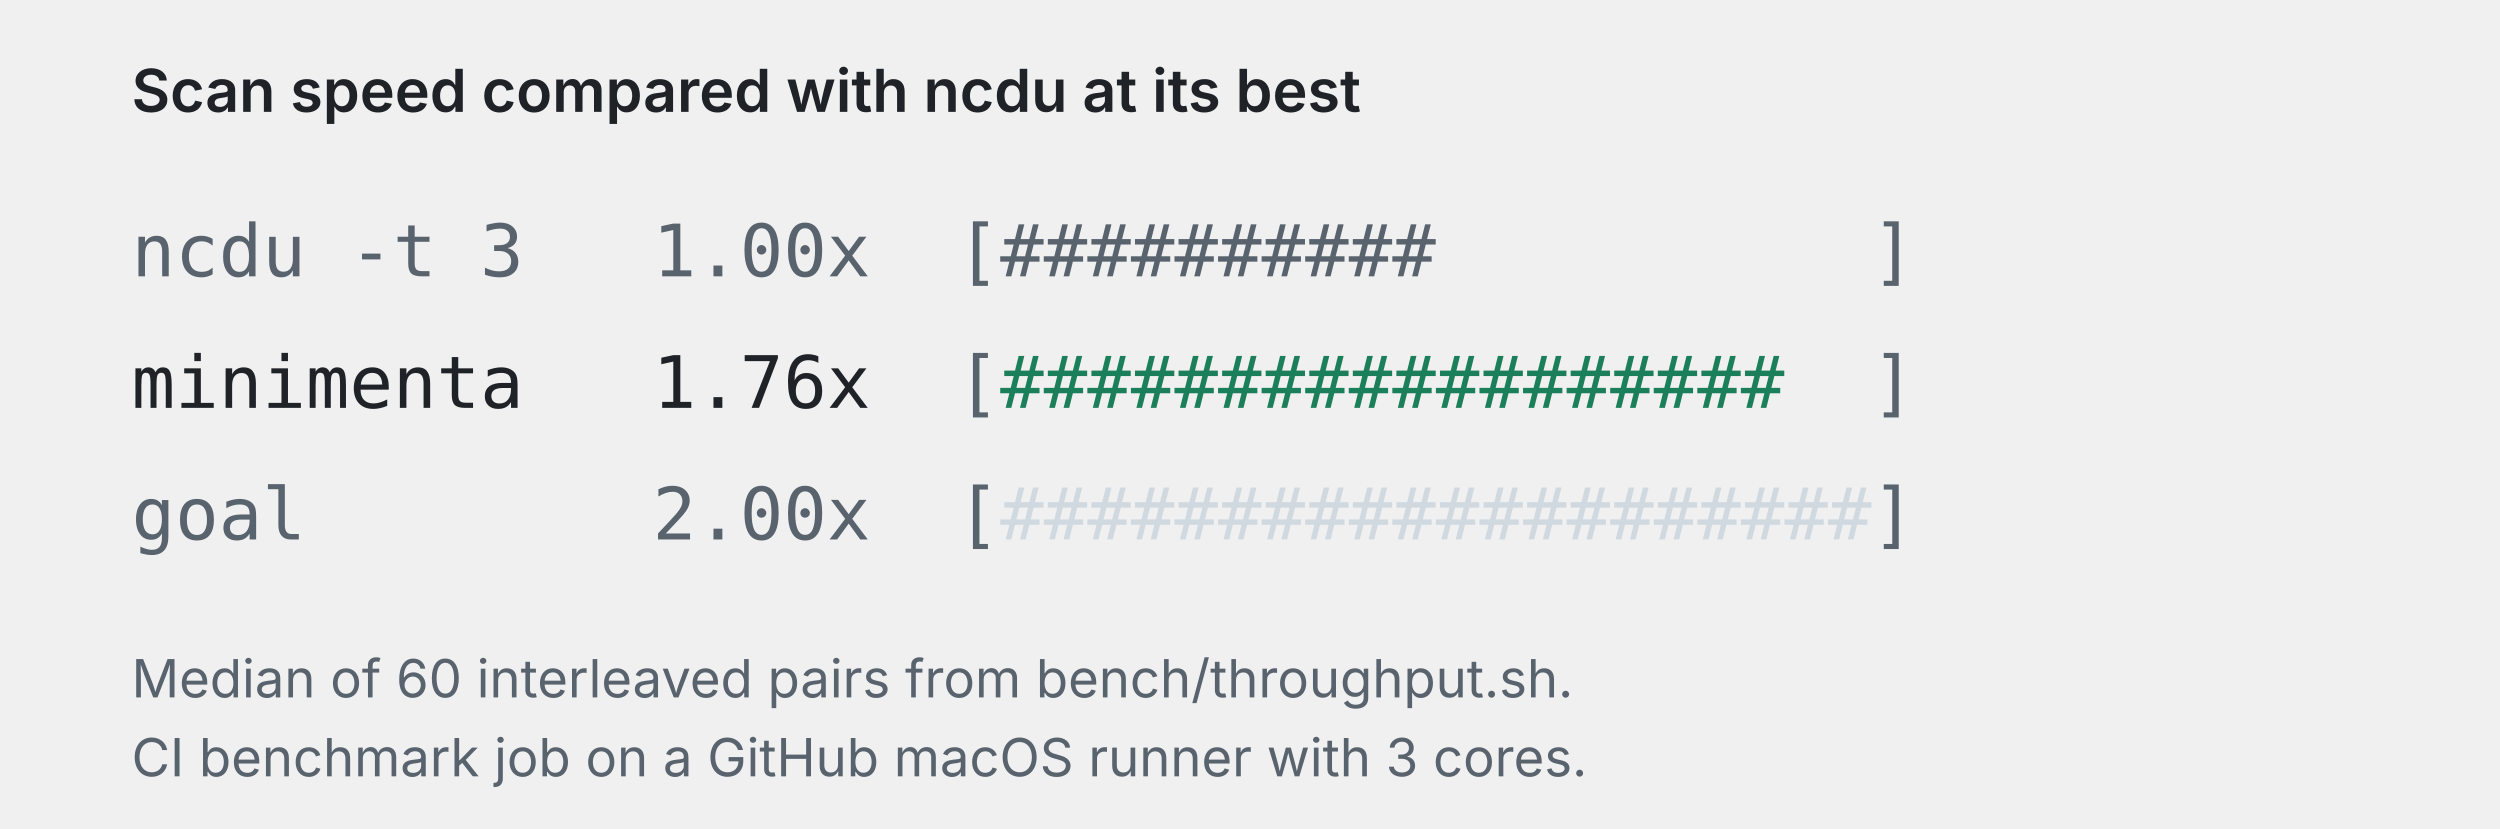
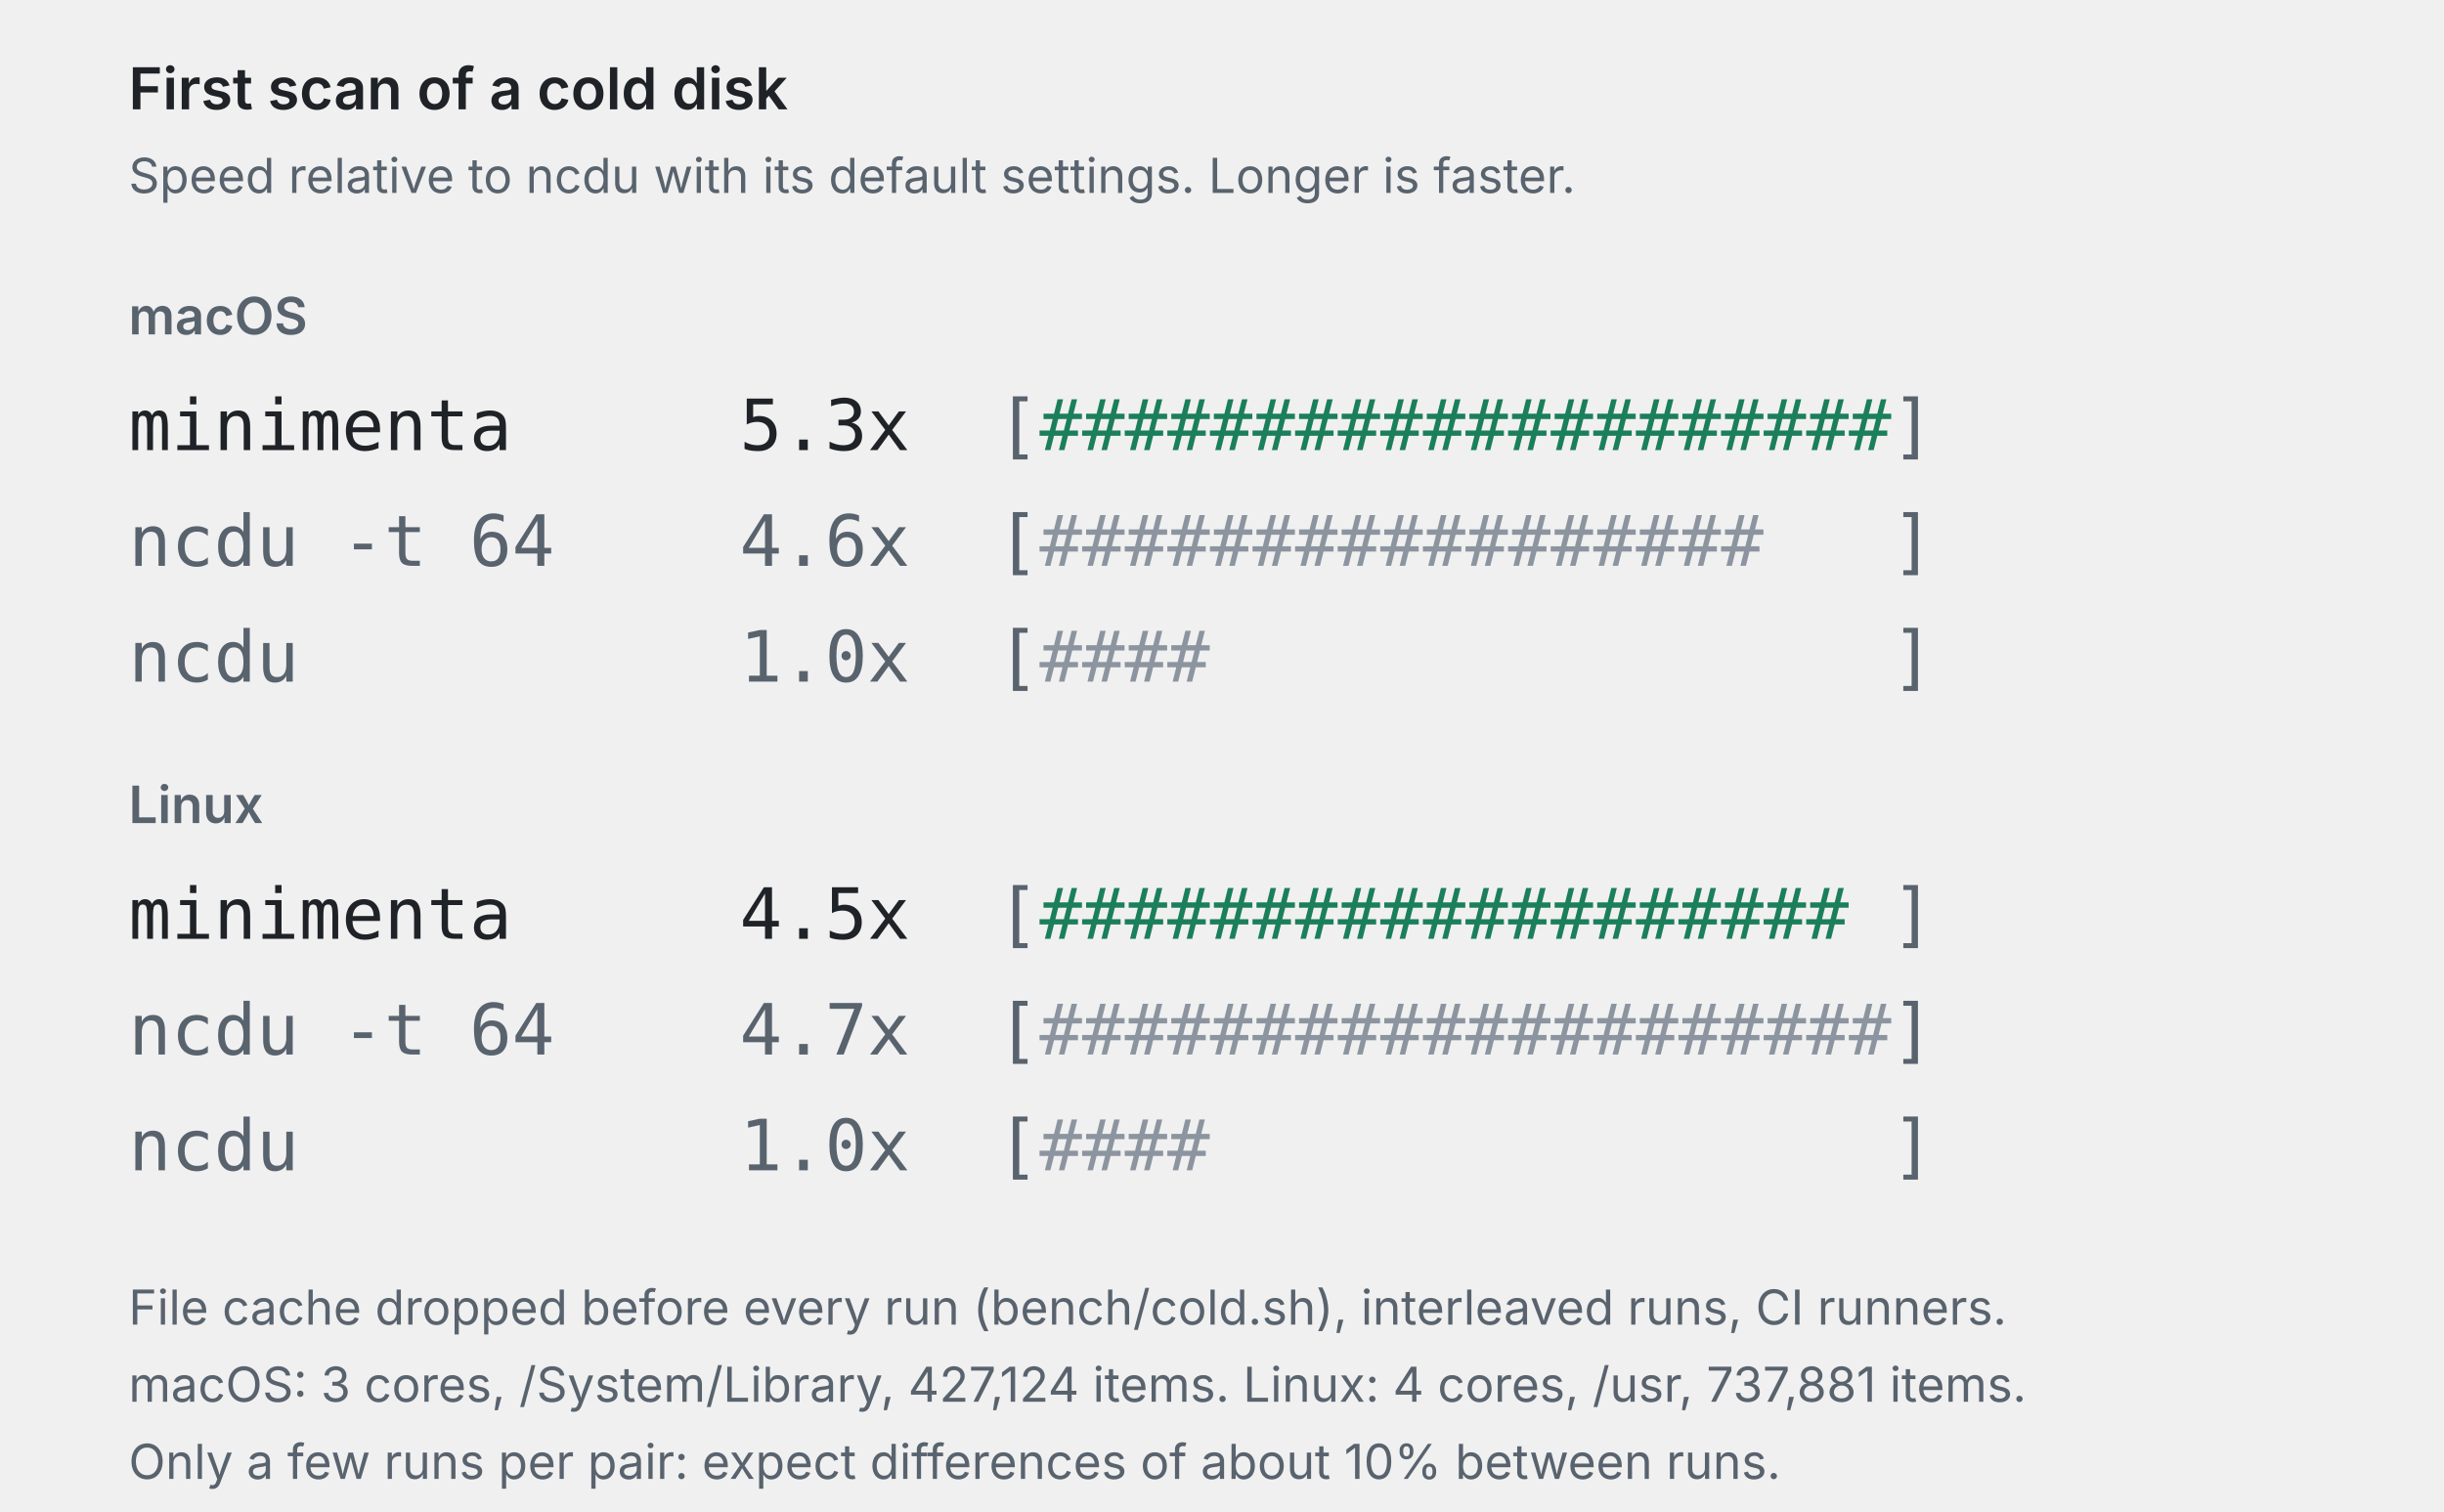
- <svg xmlns="http://www.w3.org/2000/svg" width="760" height="252" viewBox="0 0 760 252" font-family="'JetBrains Mono', ui-monospace, SFMono-Regular, Menlo, Consolas, monospace">
-   <style>.fg{fill:#1F2328}.mu{fill:#59636E}.ac{fill:#1A7F5A}.ln{stroke:#D1D9E0}.dim{stroke:#8C959F}.gk{fill:#59636E}.gks{stroke:#59636E}.gc{stroke:#FFFFFF}.tint{fill-opacity:0.14}.goal{fill:#D1D9E0}@media (prefers-color-scheme: dark){.fg{fill:#F0F6FC}.mu{fill:#9198A1}.ac{fill:#44B78F}.ln{stroke:#3D444D}.dim{stroke:#6E7681}.gk{fill:#9198A1}.gks{stroke:#9198A1}.gc{stroke:#0D1117}.tint{fill-opacity:0.12}.goal{fill:#3D444D}}</style>
-   <text x="40" y="34" font-family="Inter, 'Segoe UI', Helvetica, Arial, sans-serif" font-size="18" font-weight="600" class="fg">Scan speed compared with ncdu at its best</text>
-   <text x="40" y="84" font-size="22" class="mu">ncdu -t 3</text>
-   <text x="198.4" y="84" font-size="22" class="mu" text-anchor="start">1.00x</text>
-   <text x="290.8" y="84" font-size="22" xml:space="preserve" class="mu">[<tspan class="mu">##########</tspan>          ]</text>
-   <text x="40" y="124" font-size="22" class="fg">minimenta</text>
-   <text x="198.4" y="124" font-size="22" class="fg" text-anchor="start">1.76x</text>
-   <text x="290.8" y="124" font-size="22" xml:space="preserve" class="mu">[<tspan class="ac">##################</tspan>  ]</text>
-   <text x="40" y="164" font-size="22" class="mu">goal</text>
-   <text x="198.4" y="164" font-size="22" class="mu" text-anchor="start">2.00x</text>
-   <text x="290.8" y="164" font-size="22" xml:space="preserve" class="mu">[<tspan class="goal">####################</tspan>]</text>
-   <text x="40" y="212" font-family="Inter, 'Segoe UI', Helvetica, Arial, sans-serif" font-size="16" class="mu">Median of 60 interleaved pairs from bench/throughput.sh.</text>
-   <text x="40" y="236" font-family="Inter, 'Segoe UI', Helvetica, Arial, sans-serif" font-size="16" class="mu">CI benchmark job on a GitHub macOS runner with 3 cores.</text>
+ <svg xmlns="http://www.w3.org/2000/svg" width="760" height="470" viewBox="0 0 760 470" font-family="'JetBrains Mono', ui-monospace, SFMono-Regular, Menlo, Consolas, monospace">
+   <style>.fg{fill:#1F2328}.mu{fill:#59636E}.ac{fill:#1A7F5A}.bar{fill:#8C959F}@media (prefers-color-scheme: dark){.fg{fill:#F0F6FC}.mu{fill:#9198A1}.ac{fill:#44B78F}.bar{fill:#6E7681}}</style>
+   <text x="40" y="34" font-family="Inter, 'Segoe UI', Helvetica, Arial, sans-serif" font-size="18" font-weight="600" class="fg">First scan of a cold disk</text>
+   <text x="40" y="60" font-family="Inter, 'Segoe UI', Helvetica, Arial, sans-serif" font-size="15" class="mu">Speed relative to ncdu with its default settings. Longer is faster.</text>
+   <text x="40" y="104" font-family="Inter, 'Segoe UI', Helvetica, Arial, sans-serif" font-size="16" font-weight="600" class="mu">macOS</text>
+   <text x="40" y="140" font-size="22" class="fg">minimenta</text>
+   <text x="230" y="140" font-size="22" class="fg">5.3x</text>
+   <text x="310" y="140" font-size="22" xml:space="preserve" class="mu">[<tspan class="ac">####################</tspan>]</text>
+   <text x="40" y="176" font-size="22" class="mu">ncdu -t 64</text>
+   <text x="230" y="176" font-size="22" class="mu">4.6x</text>
+   <text x="310" y="176" font-size="22" xml:space="preserve" class="mu">[<tspan class="bar">#################</tspan>   ]</text>
+   <text x="40" y="212" font-size="22" class="mu">ncdu</text>
+   <text x="230" y="212" font-size="22" class="mu">1.0x</text>
+   <text x="310" y="212" font-size="22" xml:space="preserve" class="mu">[<tspan class="bar">####</tspan>                ]</text>
+   <text x="40" y="256" font-family="Inter, 'Segoe UI', Helvetica, Arial, sans-serif" font-size="16" font-weight="600" class="mu">Linux</text>
+   <text x="40" y="292" font-size="22" class="fg">minimenta</text>
+   <text x="230" y="292" font-size="22" class="fg">4.5x</text>
+   <text x="310" y="292" font-size="22" xml:space="preserve" class="mu">[<tspan class="ac">###################</tspan> ]</text>
+   <text x="40" y="328" font-size="22" class="mu">ncdu -t 64</text>
+   <text x="230" y="328" font-size="22" class="mu">4.7x</text>
+   <text x="310" y="328" font-size="22" xml:space="preserve" class="mu">[<tspan class="bar">####################</tspan>]</text>
+   <text x="40" y="364" font-size="22" class="mu">ncdu</text>
+   <text x="230" y="364" font-size="22" class="mu">1.0x</text>
+   <text x="310" y="364" font-size="22" xml:space="preserve" class="mu">[<tspan class="bar">####</tspan>                ]</text>
+   <text x="40" y="412" font-family="Inter, 'Segoe UI', Helvetica, Arial, sans-serif" font-size="15" class="mu">File cache dropped before every run (bench/cold.sh), interleaved runs, CI runners.</text>
+   <text x="40" y="436" font-family="Inter, 'Segoe UI', Helvetica, Arial, sans-serif" font-size="15" class="mu">macOS: 3 cores, /System/Library, 427,124 items. Linux: 4 cores, /usr, 737,881 items.</text>
+   <text x="40" y="460" font-family="Inter, 'Segoe UI', Helvetica, Arial, sans-serif" font-size="15" class="mu">Only a few runs per pair: expect differences of about 10% between runs.</text>
</svg>
